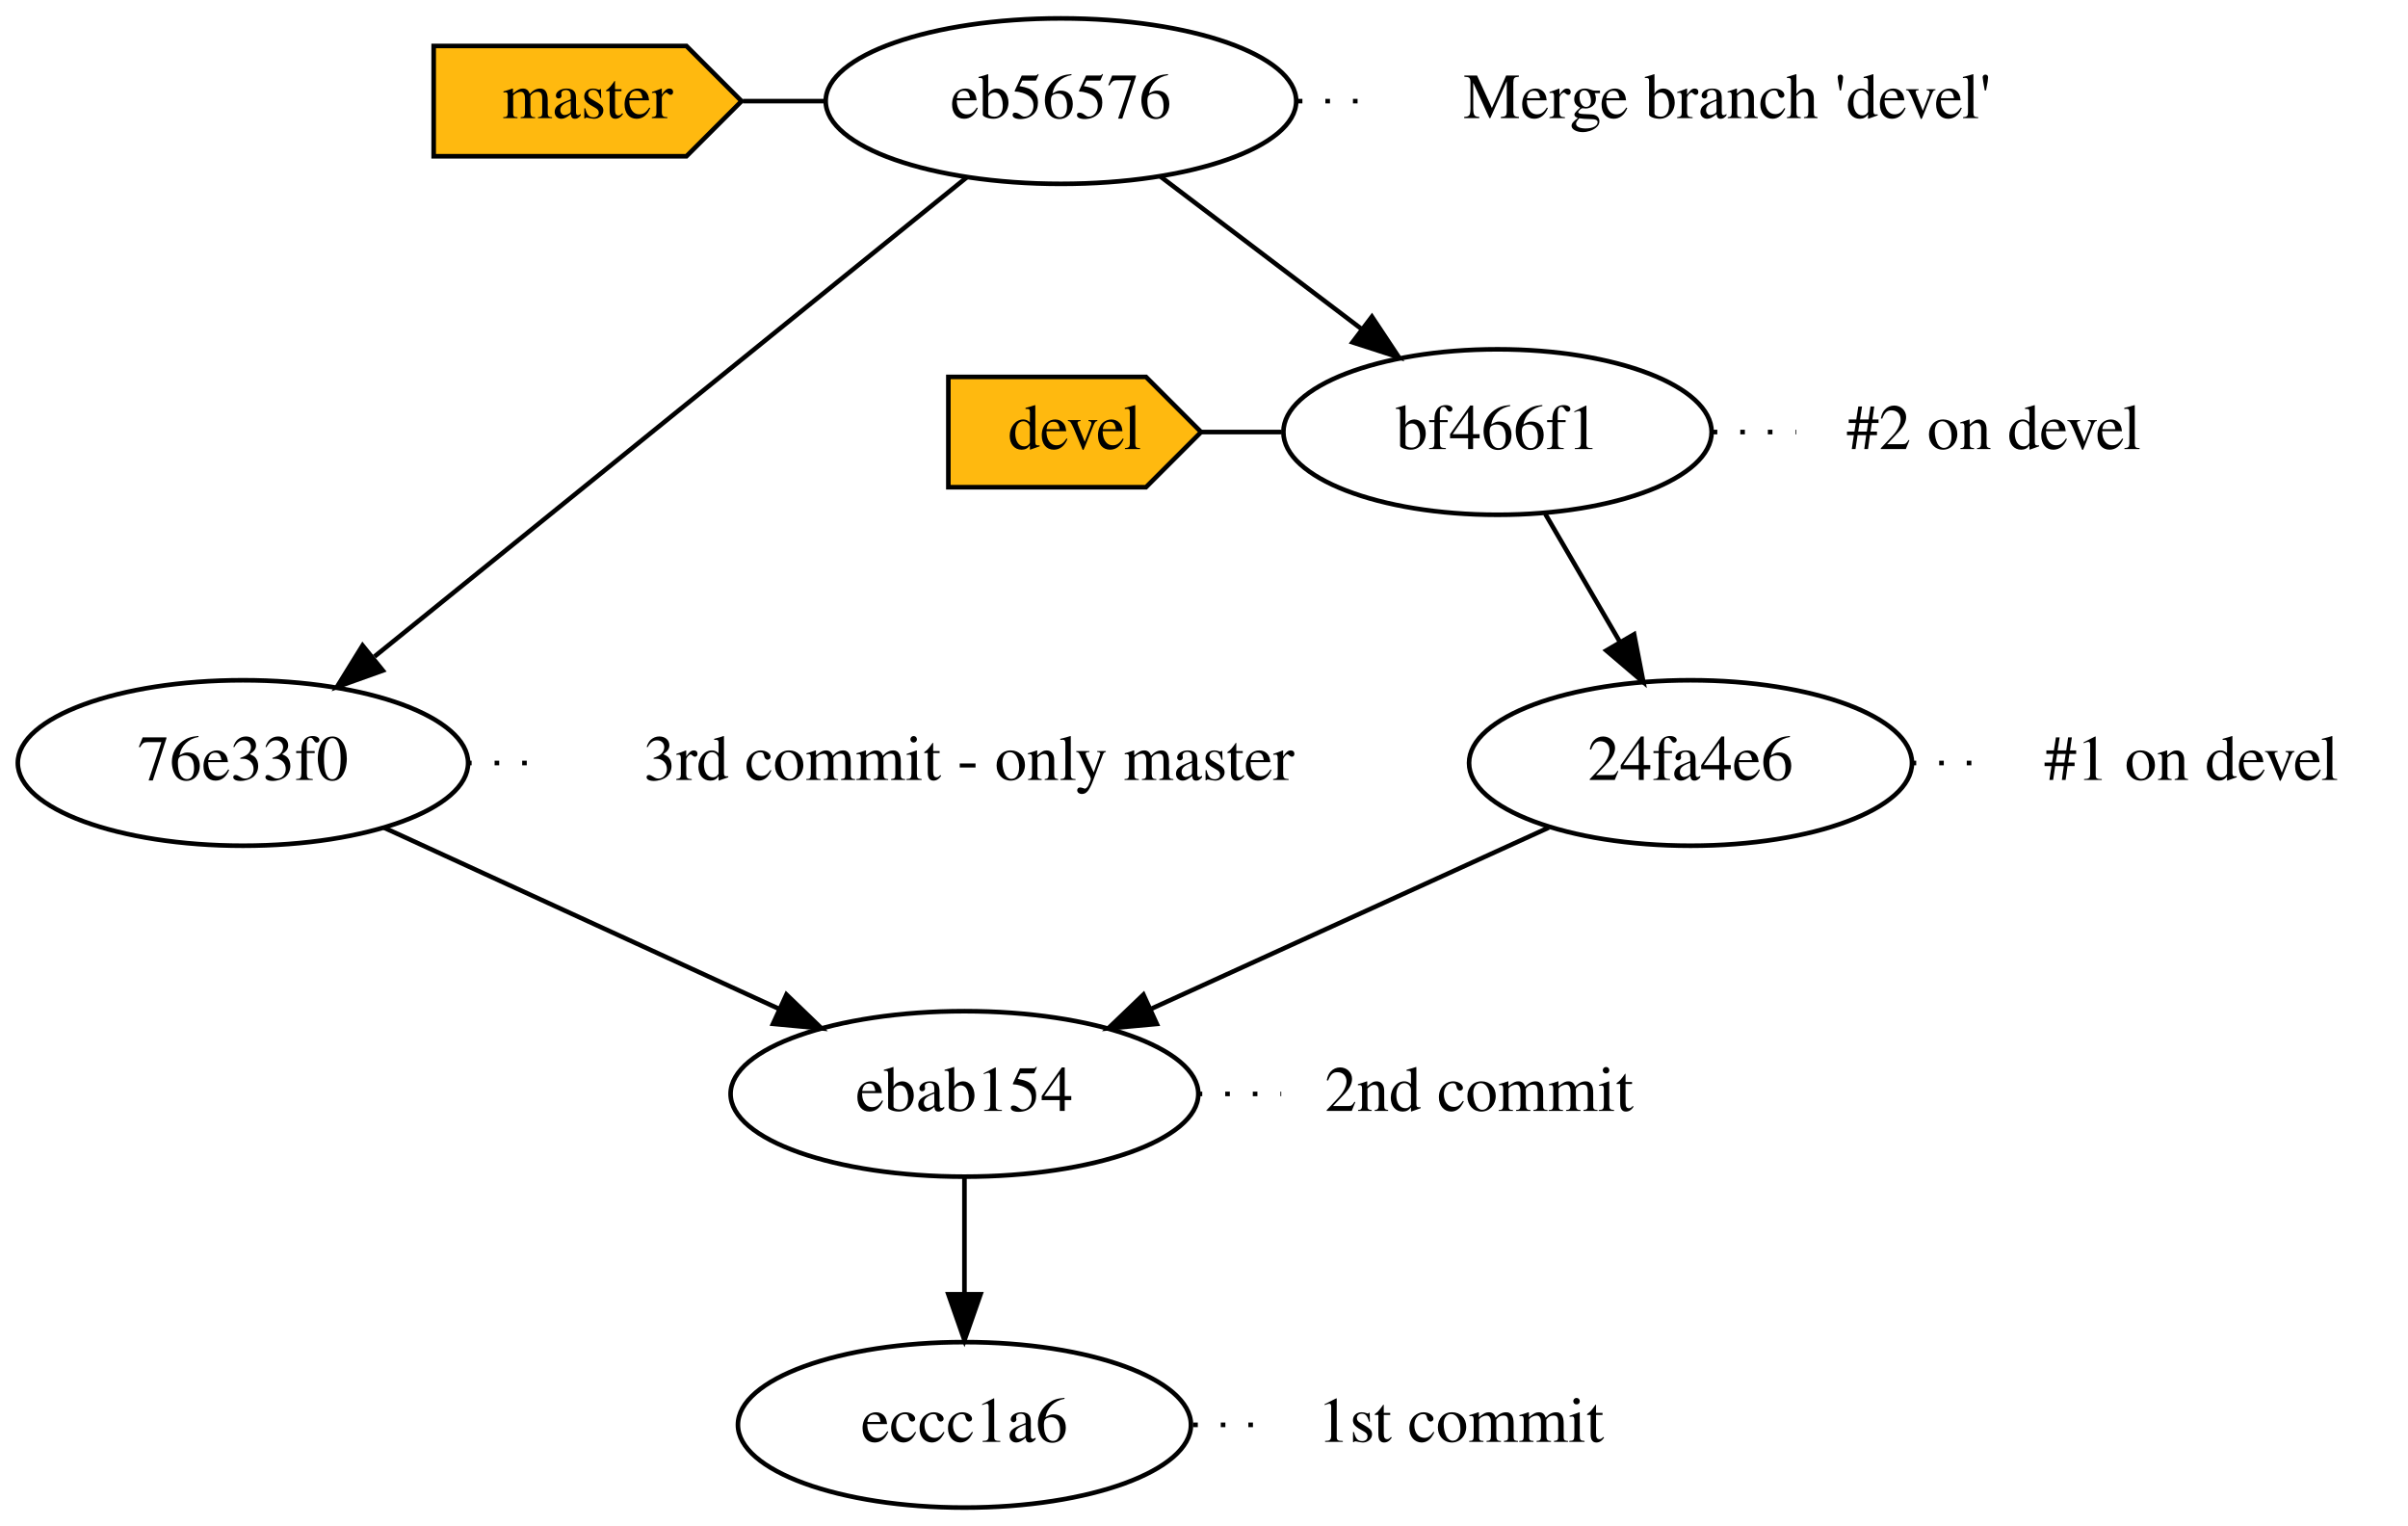
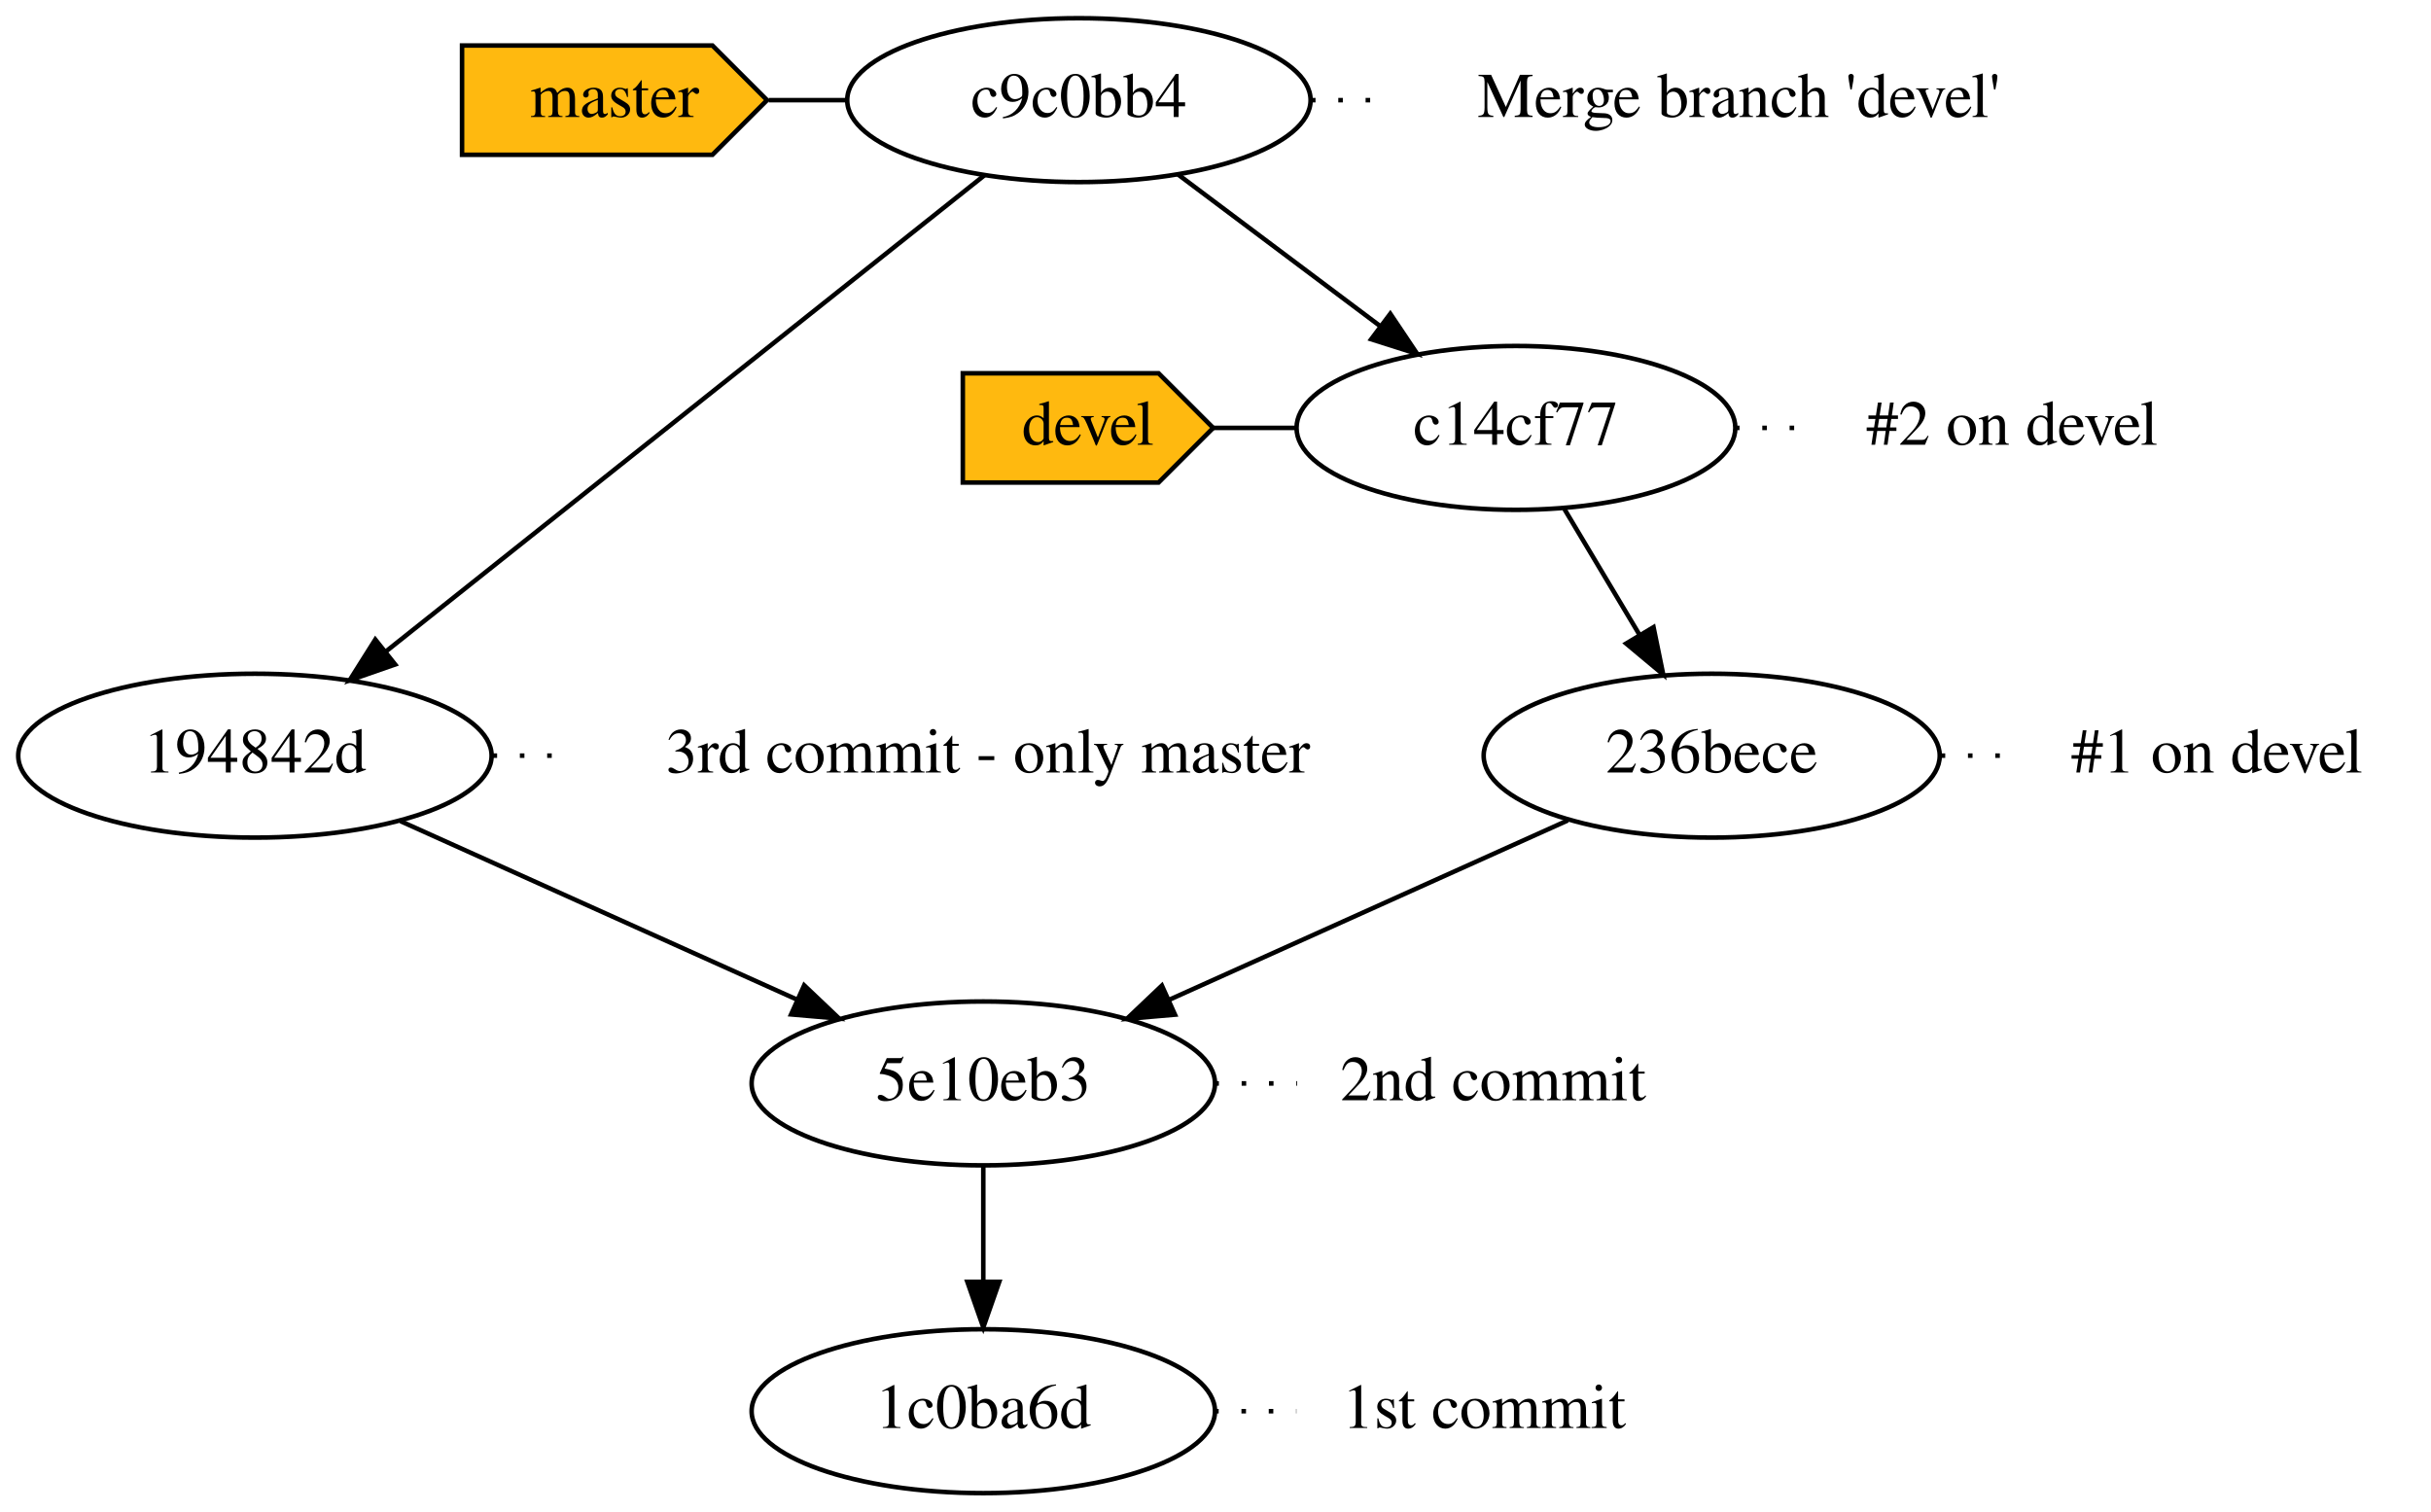
- <svg xmlns="http://www.w3.org/2000/svg" width="524pt" height="332pt" viewBox="0.00 0.00 523.75 332.00">
+ <svg xmlns="http://www.w3.org/2000/svg" width="534pt" height="332pt" viewBox="0.00 0.00 534.00 332.00">
  <g id="graph0" class="graph" transform="scale(1 1) rotate(0) translate(4 328)">
    <g id="node1" class="node">
-       <ellipse fill="none" stroke="#000000" cx="363.746" cy="-162" rx="48.192" ry="18" />
-       <text text-anchor="middle" x="363.746" y="-158.3" font-family="Times,serif" font-size="14.00" fill="#000000">24fa4e6</text>
+       <ellipse fill="none" stroke="#000000" cx="51.995" cy="-162" rx="51.991" ry="18" />
+       <text text-anchor="middle" x="51.995" y="-158.3" font-family="Times,serif" font-size="14.00" fill="#000000">194842d</text>
    </g>
    <g id="node2" class="node">
-       <text text-anchor="middle" x="472.746" y="-158.3" font-family="Times,serif" font-size="14.00" fill="#000000">#1 on devel</text>
+       <text text-anchor="middle" x="212.995" y="-158.3" font-family="Times,serif" font-size="14.00" fill="#000000">3rd commit - only master</text>
    </g>
    <g id="edge1" class="edge">
-       <path fill="none" stroke="#000000" stroke-dasharray="1,5" d="M411.859,-162C417.726,-162 423.592,-162 429.459,-162" />
+       <path fill="none" stroke="#000000" stroke-dasharray="1,5" d="M104.195,-162C110.003,-162 115.811,-162 121.62,-162" />
+     </g>
+     <g id="node7" class="node">
+       <ellipse fill="none" stroke="#000000" cx="211.995" cy="-90" rx="50.892" ry="18" />
+       <text text-anchor="middle" x="211.995" y="-86.3" font-family="Times,serif" font-size="14.00" fill="#000000">5e10eb3</text>
+     </g>
+     <g id="edge7" class="edge">
+       <path fill="none" stroke="#000000" d="M83.989,-147.603C109.033,-136.333 144.038,-120.581 171.113,-108.397" />
+       <polygon fill="#000000" stroke="#000000" points="172.647,-111.545 180.33,-104.249 169.774,-105.161 172.647,-111.545" />
+     </g>
+     <g id="node3" class="node">
+       <ellipse fill="none" stroke="#000000" cx="211.995" cy="-18" rx="50.892" ry="18" />
+       <text text-anchor="middle" x="211.995" y="-14.3" font-family="Times,serif" font-size="14.00" fill="#000000">1c0ba6d</text>
+     </g>
+     <g id="node4" class="node">
+       <text text-anchor="middle" x="321.995" y="-14.3" font-family="Times,serif" font-size="14.00" fill="#000000">1st commit</text>
+     </g>
+     <g id="edge2" class="edge">
+       <path fill="none" stroke="#000000" stroke-dasharray="1,5" d="M262.699,-18C268.721,-18 274.743,-18 280.765,-18" />
+     </g>
+     <g id="node5" class="node">
+       <ellipse fill="none" stroke="#000000" cx="371.995" cy="-162" rx="50.091" ry="18" />
+       <text text-anchor="middle" x="371.995" y="-158.3" font-family="Times,serif" font-size="14.00" fill="#000000">236bece</text>
+     </g>
+     <g id="node6" class="node">
+       <text text-anchor="middle" x="482.995" y="-158.3" font-family="Times,serif" font-size="14.00" fill="#000000">#1 on devel</text>
+     </g>
+     <g id="edge3" class="edge">
+       <path fill="none" stroke="#000000" stroke-dasharray="1,5" d="M422.292,-162C428.141,-162 433.99,-162 439.839,-162" />
+     </g>
+     <g id="edge8" class="edge">
+       <path fill="none" stroke="#000000" d="M340.385,-147.775C315.293,-136.484 280.028,-120.615 252.805,-108.364" />
+       <polygon fill="#000000" stroke="#000000" points="254.096,-105.107 243.541,-104.195 251.224,-111.491 254.096,-105.107" />
+     </g>
+     <g id="edge9" class="edge">
+       <path fill="none" stroke="#000000" d="M211.995,-71.831C211.995,-64.131 211.995,-54.974 211.995,-46.417" />
+       <polygon fill="#000000" stroke="#000000" points="215.495,-46.413 211.995,-36.413 208.495,-46.413 215.495,-46.413" />
+     </g>
+     <g id="node8" class="node">
+       <text text-anchor="middle" x="323.995" y="-86.3" font-family="Times,serif" font-size="14.00" fill="#000000">2nd commit</text>
+     </g>
+     <g id="edge4" class="edge">
+       <path fill="none" stroke="#000000" stroke-dasharray="1,5" d="M262.745,-90C268.807,-90 274.868,-90 280.929,-90" />
    </g>
    <g id="node9" class="node">
-       <ellipse fill="none" stroke="#000000" cx="205.746" cy="-90" rx="50.892" ry="18" />
-       <text text-anchor="middle" x="205.746" y="-86.3" font-family="Times,serif" font-size="14.00" fill="#000000">ebab154</text>
-     </g>
-     <g id="edge7" class="edge">
-       <path fill="none" stroke="#000000" d="M332.907,-147.947C308.163,-136.671 273.228,-120.751 246.234,-108.45" />
-       <polygon fill="#000000" stroke="#000000" points="247.598,-105.226 237.047,-104.264 244.695,-111.596 247.598,-105.226" />
-     </g>
-     <g id="node3" class="node">
-       <ellipse fill="none" stroke="#000000" cx="48.746" cy="-162" rx="48.993" ry="18" />
-       <text text-anchor="middle" x="48.746" y="-158.3" font-family="Times,serif" font-size="14.00" fill="#000000">76e33f0</text>
-     </g>
-     <g id="node4" class="node">
-       <text text-anchor="middle" x="206.746" y="-158.3" font-family="Times,serif" font-size="14.00" fill="#000000">3rd commit - only master</text>
-     </g>
-     <g id="edge2" class="edge">
-       <path fill="none" stroke="#000000" stroke-dasharray="1,5" d="M97.504,-162C103.478,-162 109.452,-162 115.426,-162" />
-     </g>
-     <g id="edge8" class="edge">
-       <path fill="none" stroke="#000000" d="M79.39,-147.947C103.976,-136.671 138.691,-120.751 165.514,-108.45" />
-       <polygon fill="#000000" stroke="#000000" points="167.012,-111.614 174.643,-104.264 164.094,-105.251 167.012,-111.614" />
-     </g>
-     <g id="node5" class="node">
-       <ellipse fill="none" stroke="#000000" cx="321.746" cy="-234" rx="46.593" ry="18" />
-       <text text-anchor="middle" x="321.746" y="-230.3" font-family="Times,serif" font-size="14.00" fill="#000000">bf466f1</text>
-     </g>
-     <g id="edge9" class="edge">
-       <path fill="none" stroke="#000000" d="M332.128,-216.202C337.01,-207.832 342.932,-197.68 348.325,-188.436" />
-       <polygon fill="#000000" stroke="#000000" points="351.467,-189.994 353.483,-179.593 345.421,-186.467 351.467,-189.994" />
-     </g>
-     <g id="node6" class="node">
-       <text text-anchor="middle" x="429.746" y="-230.3" font-family="Times,serif" font-size="14.00" fill="#000000">#2 on devel</text>
-     </g>
-     <g id="edge3" class="edge">
-       <path fill="none" stroke="#000000" stroke-dasharray="1,5" d="M368.574,-234C374.627,-234 380.681,-234 386.734,-234" />
-     </g>
-     <g id="node7" class="node">
-       <ellipse fill="none" stroke="#000000" cx="226.746" cy="-306" rx="51.191" ry="18" />
-       <text text-anchor="middle" x="226.746" y="-302.3" font-family="Times,serif" font-size="14.00" fill="#000000">eb56576</text>
+       <ellipse fill="none" stroke="#000000" cx="328.995" cy="-234" rx="48.192" ry="18" />
+       <text text-anchor="middle" x="328.995" y="-230.3" font-family="Times,serif" font-size="14.00" fill="#000000">c14cf77</text>
    </g>
    <g id="edge10" class="edge">
-       <path fill="none" stroke="#000000" d="M206.327,-289.481C174.624,-263.834 113.463,-214.356 77.369,-185.156" />
-       <polygon fill="#000000" stroke="#000000" points="79.176,-182.116 69.2,-178.547 74.773,-187.558 79.176,-182.116" />
+       <path fill="none" stroke="#000000" d="M339.625,-216.202C344.586,-207.894 350.596,-197.832 356.084,-188.643" />
+       <polygon fill="#000000" stroke="#000000" points="359.217,-190.223 361.339,-179.843 353.207,-186.633 359.217,-190.223" />
+     </g>
+     <g id="node10" class="node">
+       <text text-anchor="middle" x="437.995" y="-230.3" font-family="Times,serif" font-size="14.00" fill="#000000">#2 on devel</text>
+     </g>
+     <g id="edge5" class="edge">
+       <path fill="none" stroke="#000000" stroke-dasharray="1,5" d="M377.109,-234C382.975,-234 388.842,-234 394.709,-234" />
+     </g>
+     <g id="node11" class="node">
+       <ellipse fill="none" stroke="#000000" cx="232.995" cy="-306" rx="50.892" ry="18" />
+       <text text-anchor="middle" x="232.995" y="-302.3" font-family="Times,serif" font-size="14.00" fill="#000000">c9c0bb4</text>
    </g>
    <g id="edge11" class="edge">
-       <path fill="none" stroke="#000000" d="M248.303,-289.662C261.299,-279.812 278.034,-267.129 292.245,-256.358" />
-       <polygon fill="#000000" stroke="#000000" points="294.418,-259.103 300.274,-250.273 290.19,-253.524 294.418,-259.103" />
-     </g>
-     <g id="node8" class="node">
-       <text text-anchor="middle" x="371.746" y="-302.3" font-family="Times,serif" font-size="14.00" fill="#000000">Merge branch 'devel'</text>
-     </g>
-     <g id="edge4" class="edge">
-       <path fill="none" stroke="#000000" stroke-dasharray="1,5" d="M278.289,-306C284.008,-306 289.727,-306 295.447,-306" />
-     </g>
-     <g id="node10" class="node">
-       <text text-anchor="middle" x="317.746" y="-86.3" font-family="Times,serif" font-size="14.00" fill="#000000">2nd commit</text>
-     </g>
-     <g id="edge5" class="edge">
-       <path fill="none" stroke="#000000" stroke-dasharray="1,5" d="M256.496,-90C262.557,-90 268.618,-90 274.679,-90" />
-     </g>
-     <g id="node11" class="node">
-       <ellipse fill="none" stroke="#000000" cx="205.746" cy="-18" rx="49.291" ry="18" />
-       <text text-anchor="middle" x="205.746" y="-14.3" font-family="Times,serif" font-size="14.00" fill="#000000">eccc1a6</text>
+       <path fill="none" stroke="#000000" d="M212.232,-289.481C179.859,-263.726 117.278,-213.938 80.638,-184.788" />
+       <polygon fill="#000000" stroke="#000000" points="82.799,-182.034 72.794,-178.547 78.441,-187.512 82.799,-182.034" />
    </g>
    <g id="edge12" class="edge">
-       <path fill="none" stroke="#000000" d="M205.746,-71.831C205.746,-64.131 205.746,-54.974 205.746,-46.417" />
-       <polygon fill="#000000" stroke="#000000" points="209.246,-46.413 205.746,-36.413 202.246,-46.413 209.246,-46.413" />
+       <path fill="none" stroke="#000000" d="M254.779,-289.662C267.913,-279.812 284.823,-267.129 299.185,-256.358" />
+       <polygon fill="#000000" stroke="#000000" points="301.398,-259.073 307.298,-250.273 297.198,-253.473 301.398,-259.073" />
    </g>
    <g id="node12" class="node">
-       <text text-anchor="middle" x="313.746" y="-14.3" font-family="Times,serif" font-size="14.00" fill="#000000">1st commit</text>
+       <text text-anchor="middle" x="377.995" y="-302.3" font-family="Times,serif" font-size="14.00" fill="#000000">Merge branch 'devel'</text>
    </g>
    <g id="edge6" class="edge">
-       <path fill="none" stroke="#000000" stroke-dasharray="1,5" d="M255.527,-18C261.137,-18 266.746,-18 272.356,-18" />
+       <path fill="none" stroke="#000000" stroke-dasharray="1,5" d="M283.972,-306C289.971,-306 295.97,-306 301.969,-306" />
    </g>
    <g id="node13" class="node">
-       <polygon fill="#ffb90f" stroke="#000000" points="245.246,-246 202.246,-246 202.246,-222 245.246,-222 257.246,-234 245.246,-246" />
-       <text text-anchor="middle" x="229.746" y="-230.3" font-family="Times,serif" font-size="14.00" fill="#000000">devel</text>
+       <polygon fill="#ffb90f" stroke="#000000" points="250.495,-246 207.495,-246 207.495,-222 250.495,-222 262.495,-234 250.495,-246" />
+       <text text-anchor="middle" x="234.995" y="-230.3" font-family="Times,serif" font-size="14.00" fill="#000000">devel</text>
    </g>
    <g id="edge13" class="edge">
-       <path fill="none" stroke="#000000" d="M257.418,-234C263.197,-234 268.976,-234 274.756,-234" />
+       <path fill="none" stroke="#000000" d="M262.534,-234C268.592,-234 274.65,-234 280.707,-234" />
    </g>
    <g id="node14" class="node">
-       <polygon fill="#ffb90f" stroke="#000000" points="145.246,-318 90.246,-318 90.246,-294 145.246,-294 157.246,-306 145.246,-318" />
-       <text text-anchor="middle" x="123.746" y="-302.3" font-family="Times,serif" font-size="14.00" fill="#000000">master</text>
+       <polygon fill="#ffb90f" stroke="#000000" points="152.495,-318 97.495,-318 97.495,-294 152.495,-294 164.495,-306 152.495,-318" />
+       <text text-anchor="middle" x="130.995" y="-302.3" font-family="Times,serif" font-size="14.00" fill="#000000">master</text>
    </g>
    <g id="edge14" class="edge">
-       <path fill="none" stroke="#000000" d="M157.542,-306C163.49,-306 169.437,-306 175.384,-306" />
+       <path fill="none" stroke="#000000" d="M164.863,-306C170.629,-306 176.395,-306 182.162,-306" />
    </g>
  </g>
</svg>
